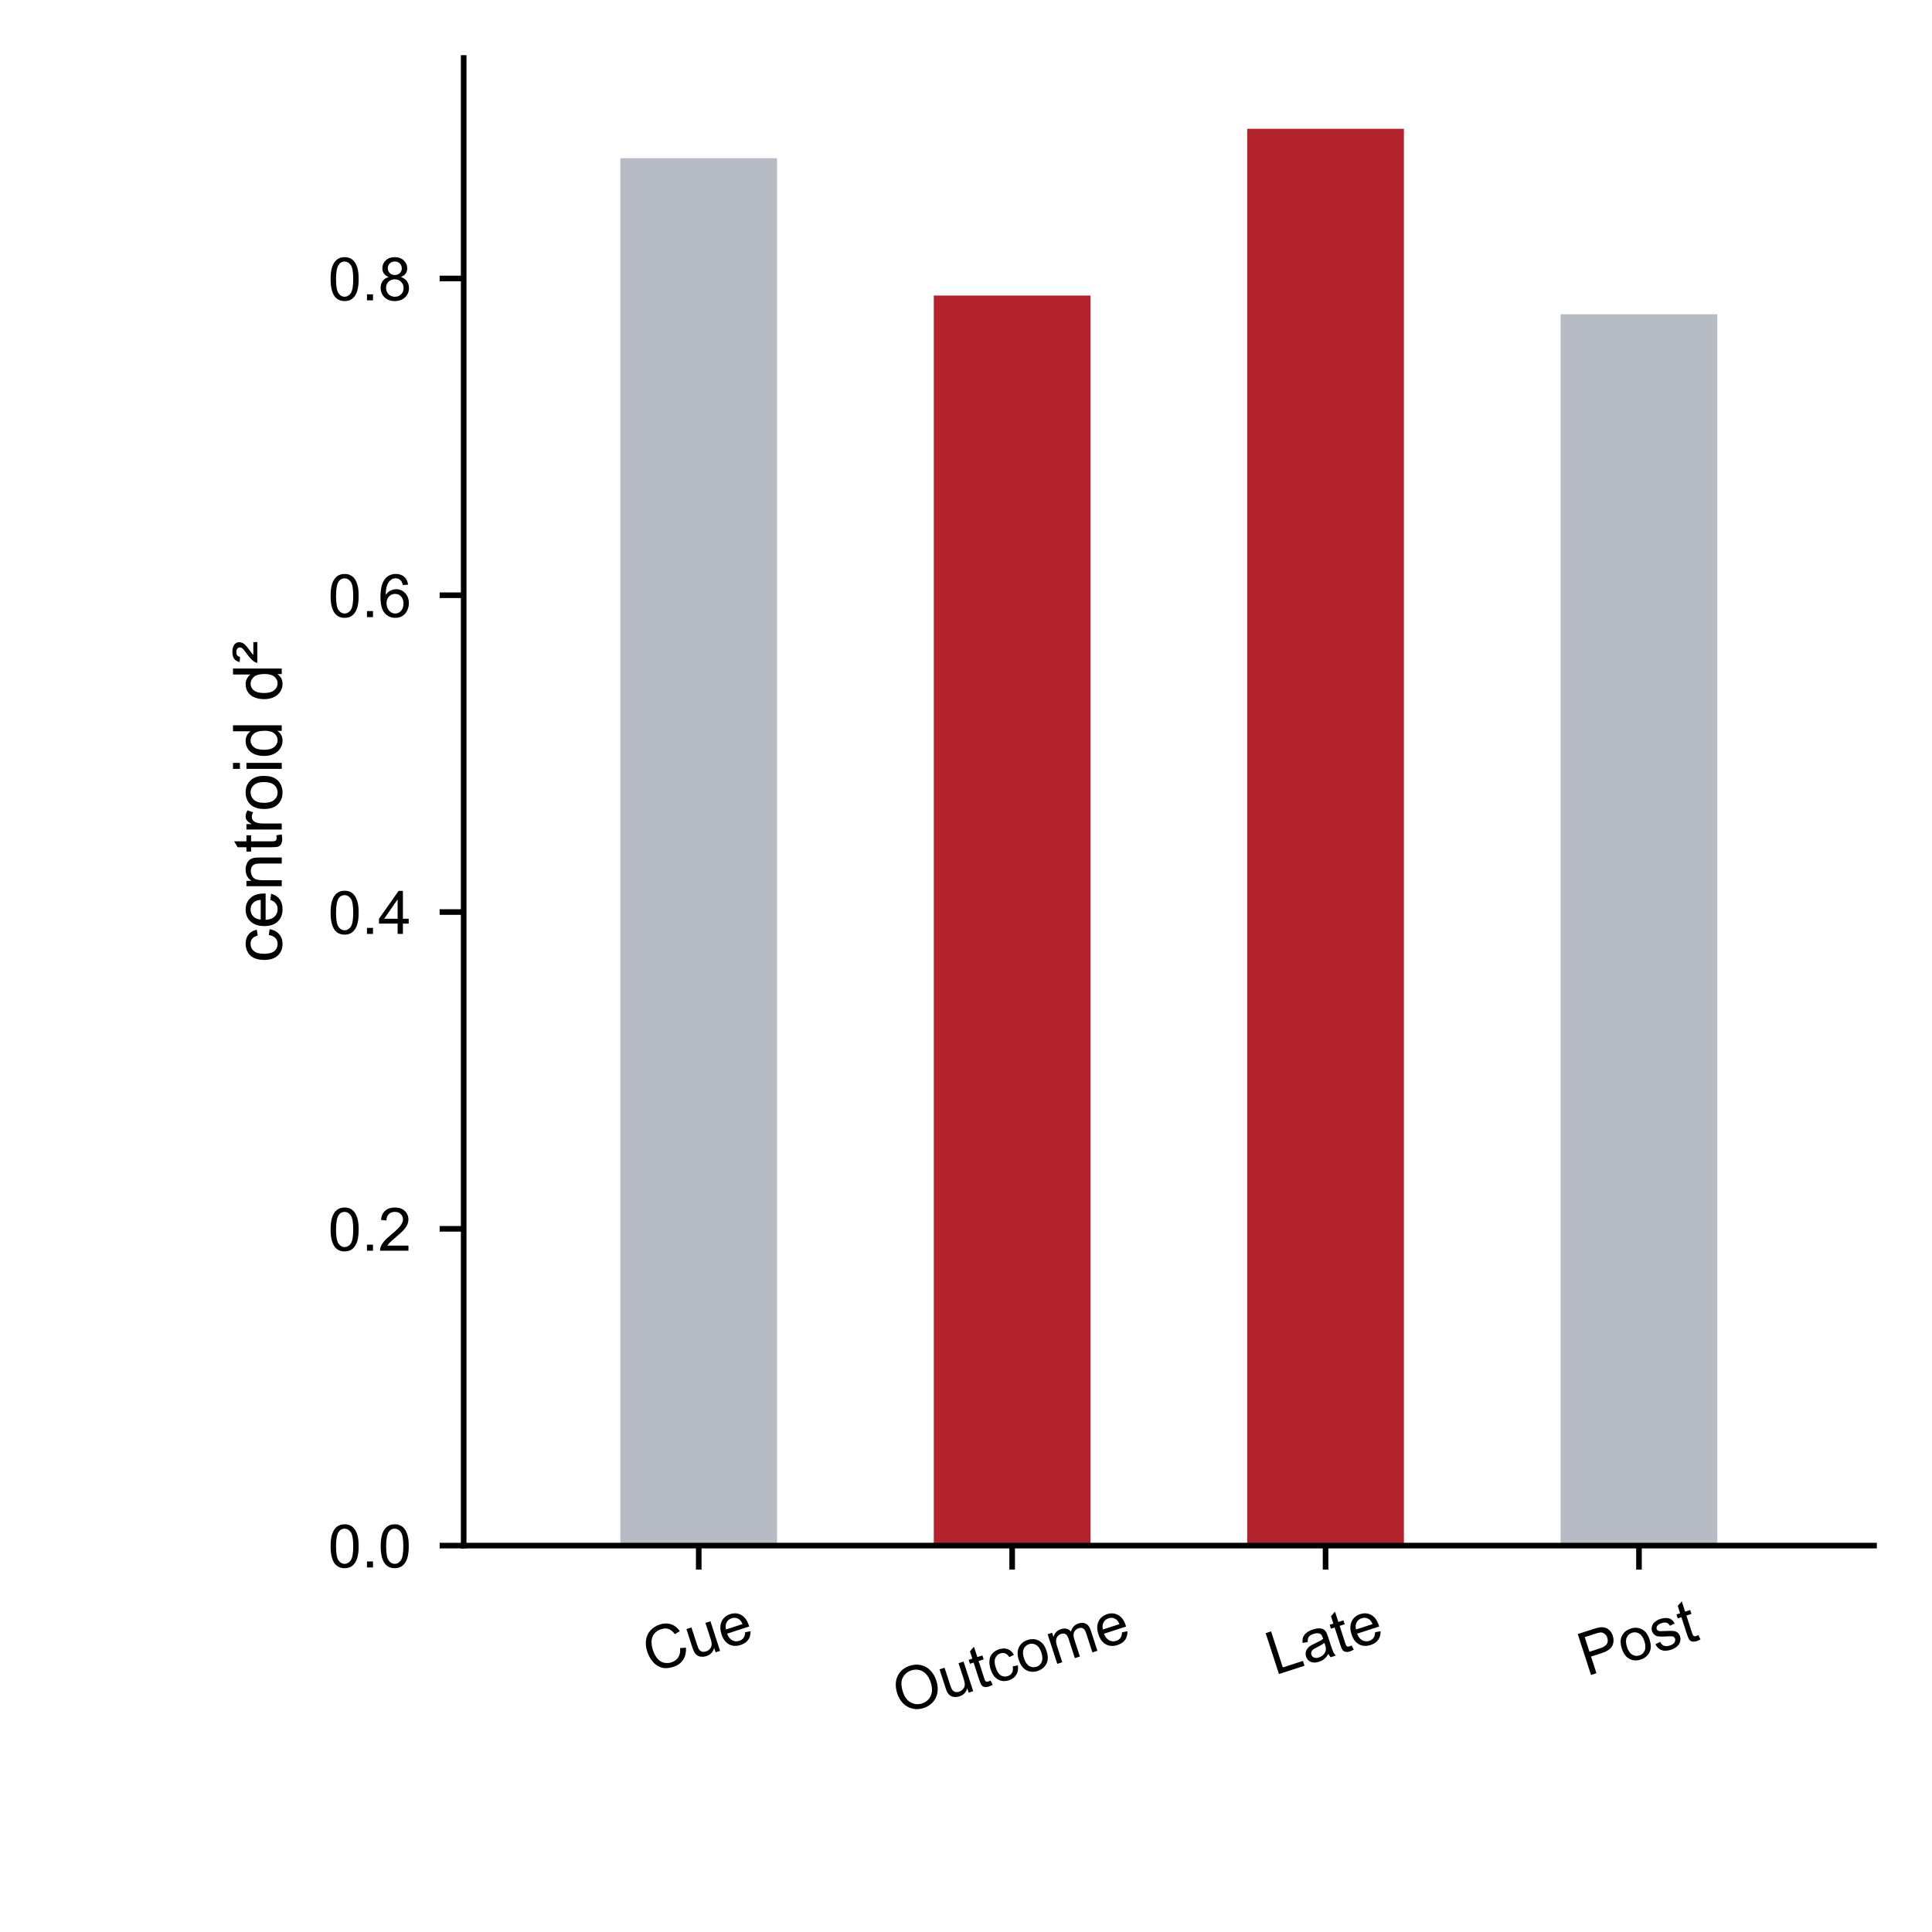
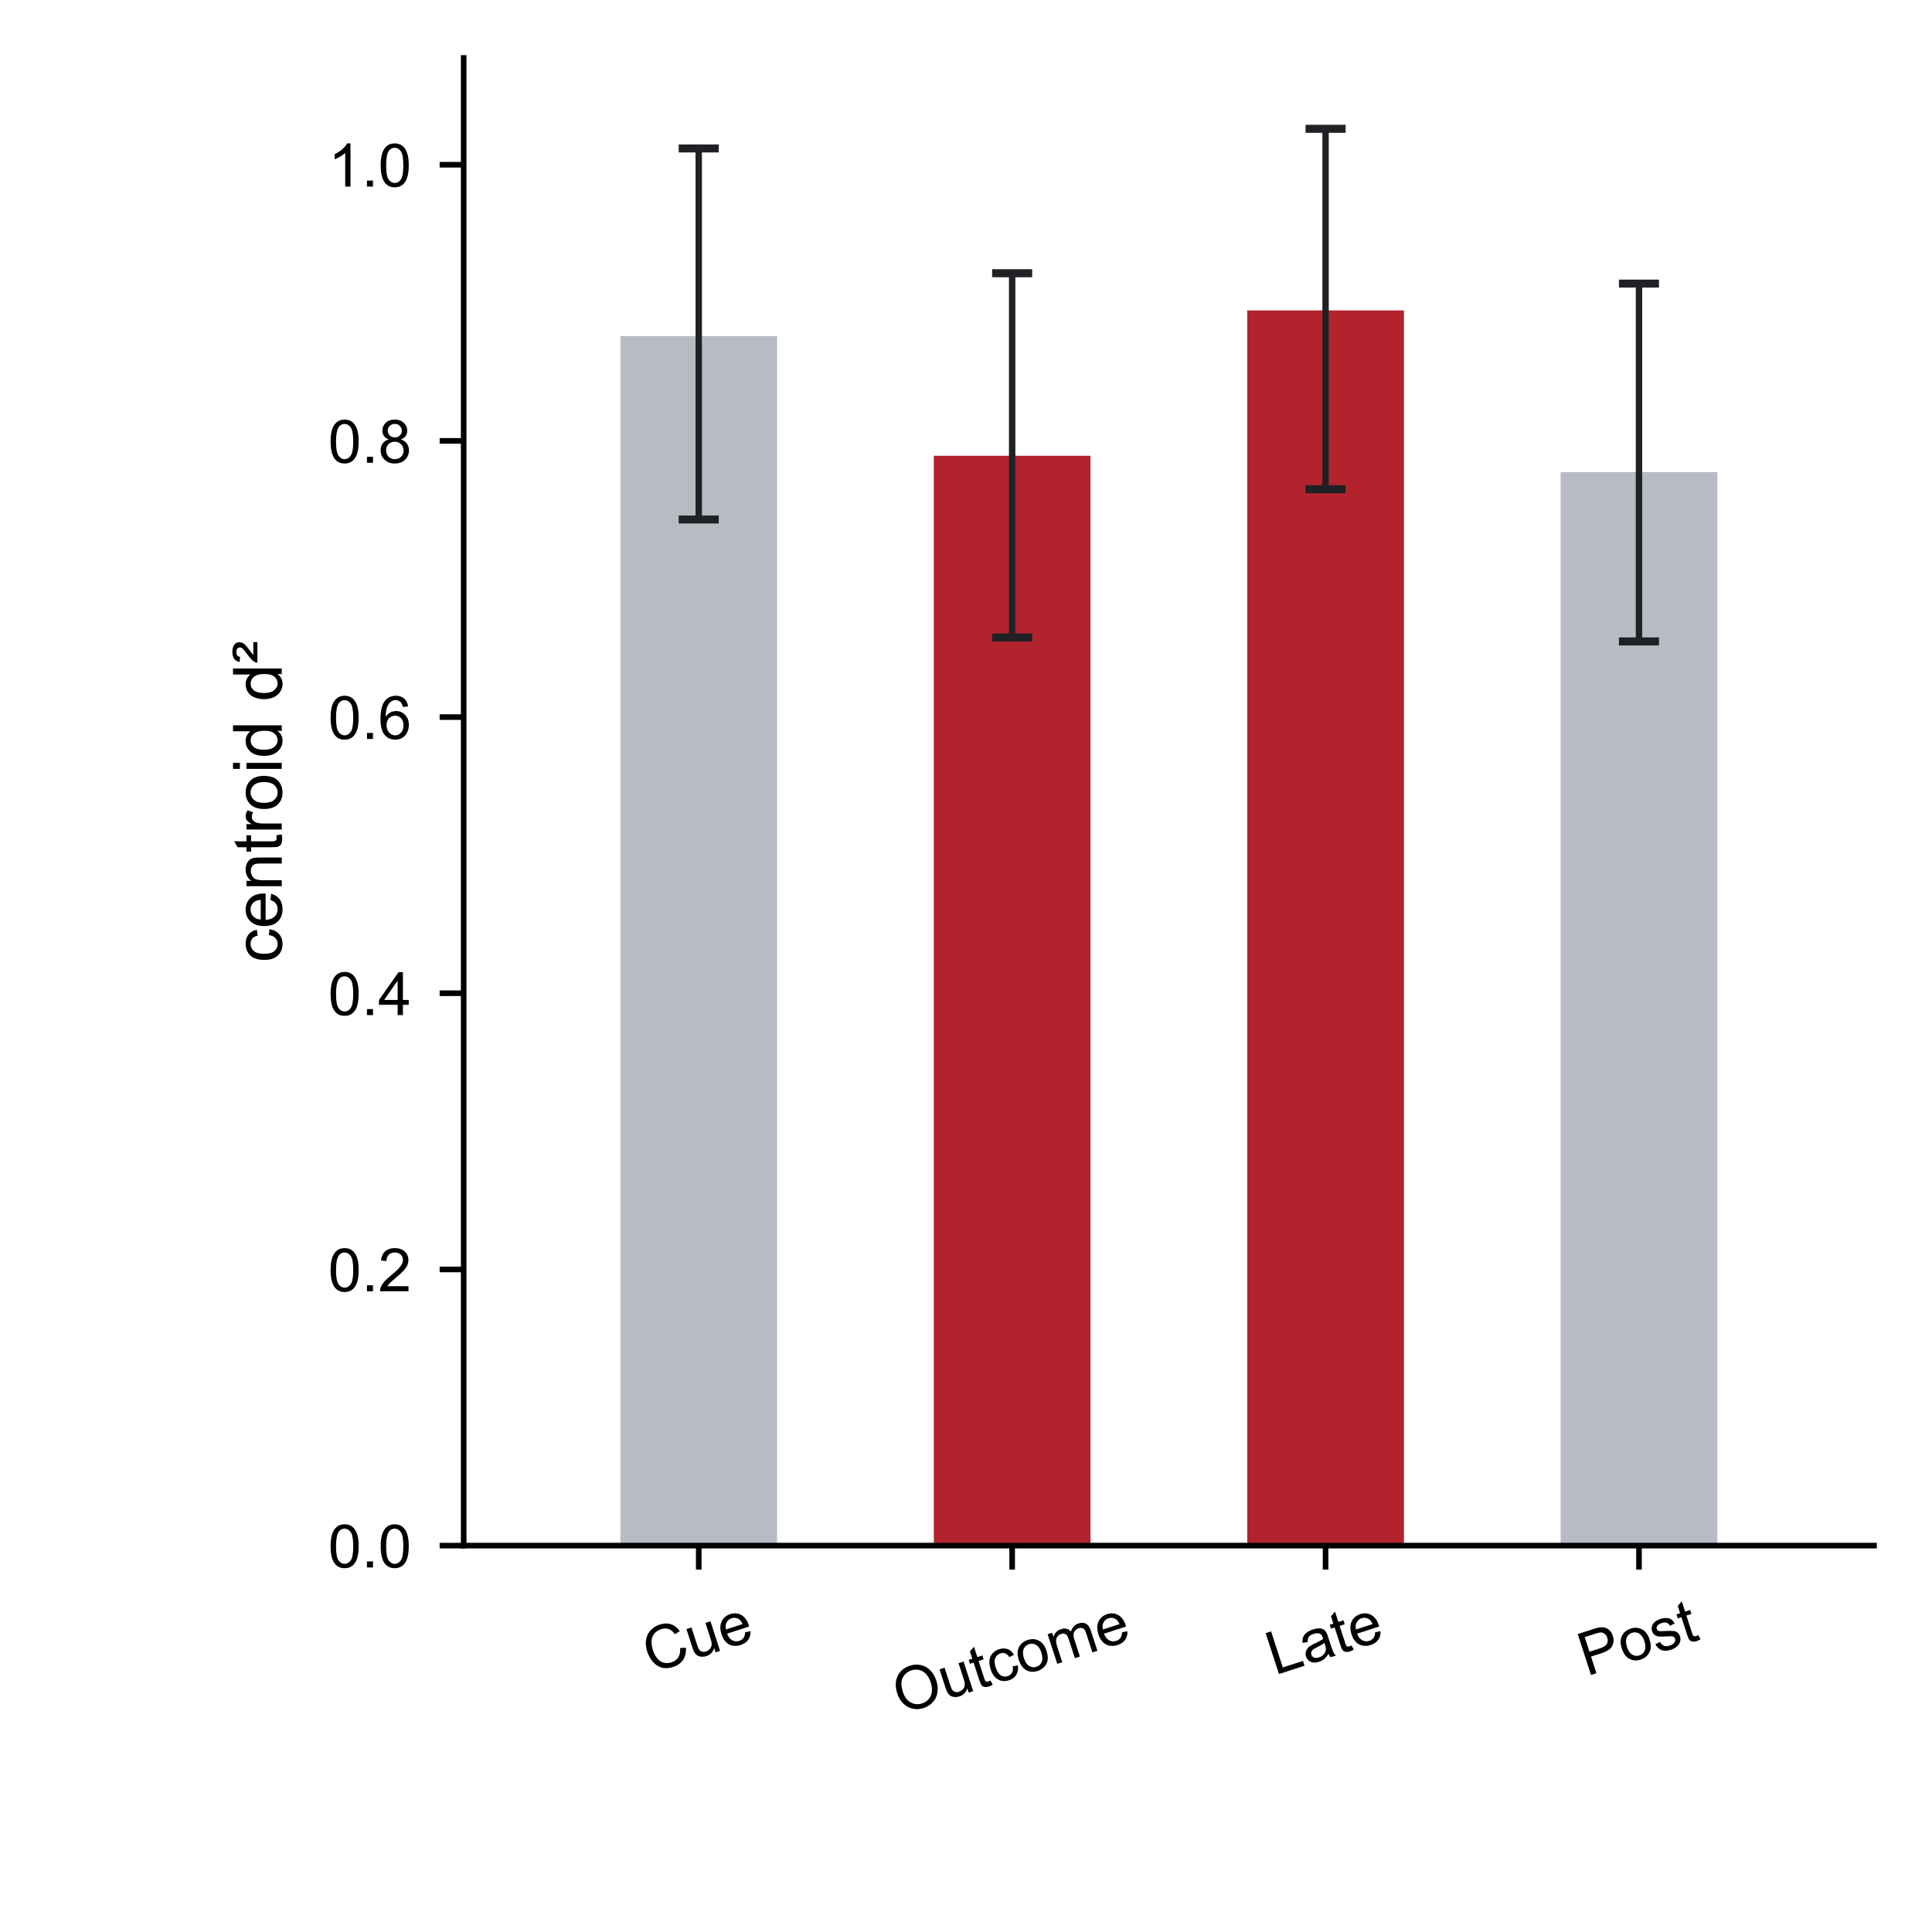
<svg xmlns="http://www.w3.org/2000/svg" xmlns:xlink="http://www.w3.org/1999/xlink" width="241.2pt" height="241.2pt" viewBox="0 0 241.2 241.2" version="1.1">
  <defs>
    <style type="text/css">*{stroke-linejoin: round; stroke-linecap: butt}</style>
  </defs>
  <g id="figure_1">
    <g id="patch_1">
      <path d="M 0 241.2  L 241.2 241.2  L 241.2 0  L 0 0  z " style="fill: #ffffff" />
    </g>
    <g id="axes_1">
      <g id="patch_2">
        <path d="M 57.888 192.96  L 233.964 192.96  L 233.964 7.236  L 57.888 7.236  z " style="fill: #ffffff" />
      </g>
      <g id="patch_3">
-         <path d="M 77.452 192.96  L 97.016 192.96  L 97.016 19.754  L 77.452 19.754  z " clip-path="url(#paa5232a6b1)" style="fill: #b7bcc4" />
+         <path d="M 77.452 192.96  L 97.016 192.96  L 97.016 41.955  L 77.452 41.955  z " clip-path="url(#pc88d4b2059)" style="fill: #b7bcc4" />
      </g>
      <g id="patch_4">
-         <path d="M 116.58 192.96  L 136.144 192.96  L 136.144 36.898  L 116.58 36.898  z " clip-path="url(#paa5232a6b1)" style="fill: #b2232e" />
+         <path d="M 116.58 192.96  L 136.144 192.96  L 136.144 56.902  L 116.58 56.902  z " clip-path="url(#pc88d4b2059)" style="fill: #b2232e" />
      </g>
      <g id="patch_5">
-         <path d="M 155.708 192.96  L 175.272 192.96  L 175.272 16.08  L 155.708 16.08  z " clip-path="url(#paa5232a6b1)" style="fill: #b2232e" />
+         <path d="M 155.708 192.96  L 175.272 192.96  L 175.272 38.752  L 155.708 38.752  z " clip-path="url(#pc88d4b2059)" style="fill: #b2232e" />
      </g>
      <g id="patch_6">
-         <path d="M 194.836 192.96  L 214.4 192.96  L 214.4 39.232  L 194.836 39.232  z " clip-path="url(#paa5232a6b1)" style="fill: #b7bcc4" />
+         <path d="M 194.836 192.96  L 214.4 192.96  L 214.4 58.937  L 194.836 58.937  z " clip-path="url(#pc88d4b2059)" style="fill: #b7bcc4" />
      </g>
      <g id="matplotlib.axis_1">
        <g id="xtick_1">
          <g id="line2d_1">
            <defs>
-               <path id="ma18bc1c9b5" d="M 0 0  L 0 3  " style="stroke: #000000; stroke-width: 0.7" />
+               <path id="m742a06487b" d="M 0 0  L 0 3  " style="stroke: #000000; stroke-width: 0.7" />
            </defs>
            <g>
-               <use xlink:href="#ma18bc1c9b5" x="87.234" y="192.96" style="stroke: #000000; stroke-width: 0.7" />
+               <use xlink:href="#m742a06487b" x="87.234" y="192.96" style="stroke: #000000; stroke-width: 0.7" />
            </g>
          </g>
          <g id="text_1">
            <g transform="translate(81.29155 208.9044) rotate(-18) scale(0.075 -0.075)">
              <defs>
                <path id="ArialMT-26" d="M 3763 1606  L 4369 1453  Q 4178 706 3683 314  Q 3188 -78 2472 -78  Q 1731 -78 1267 223  Q 803 525 561 1097  Q 319 1669 319 2325  Q 319 3041 592 3573  Q 866 4106 1370 4382  Q 1875 4659 2481 4659  Q 3169 4659 3637 4309  Q 4106 3959 4291 3325  L 3694 3184  Q 3534 3684 3231 3912  Q 2928 4141 2469 4141  Q 1941 4141 1586 3887  Q 1231 3634 1087 3207  Q 944 2781 944 2328  Q 944 1744 1114 1308  Q 1284 872 1643 656  Q 2003 441 2422 441  Q 2931 441 3284 734  Q 3638 1028 3763 1606  z " transform="scale(0.015625)" />
                <path id="ArialMT-58" d="M 2597 0  L 2597 488  Q 2209 -75 1544 -75  Q 1250 -75 995 37  Q 741 150 617 320  Q 494 491 444 738  Q 409 903 409 1263  L 409 3319  L 972 3319  L 972 1478  Q 972 1038 1006 884  Q 1059 663 1231 536  Q 1403 409 1656 409  Q 1909 409 2131 539  Q 2353 669 2445 892  Q 2538 1116 2538 1541  L 2538 3319  L 3100 3319  L 3100 0  L 2597 0  z " transform="scale(0.015625)" />
                <path id="ArialMT-48" d="M 2694 1069  L 3275 997  Q 3138 488 2766 206  Q 2394 -75 1816 -75  Q 1088 -75 661 373  Q 234 822 234 1631  Q 234 2469 665 2931  Q 1097 3394 1784 3394  Q 2450 3394 2872 2941  Q 3294 2488 3294 1666  Q 3294 1616 3291 1516  L 816 1516  Q 847 969 1125 678  Q 1403 388 1819 388  Q 2128 388 2347 550  Q 2566 713 2694 1069  z M 847 1978  L 2700 1978  Q 2663 2397 2488 2606  Q 2219 2931 1791 2931  Q 1403 2931 1139 2672  Q 875 2413 847 1978  z " transform="scale(0.015625)" />
              </defs>
              <use xlink:href="#ArialMT-26" />
              <use xlink:href="#ArialMT-58" transform="translate(72.21875 0)" />
              <use xlink:href="#ArialMT-48" transform="translate(127.8281 0)" />
            </g>
          </g>
        </g>
        <g id="xtick_2">
          <g id="line2d_2">
            <g>
-               <use xlink:href="#ma18bc1c9b5" x="126.362" y="192.96" style="stroke: #000000; stroke-width: 0.7" />
+               <use xlink:href="#m742a06487b" x="126.362" y="192.96" style="stroke: #000000; stroke-width: 0.7" />
            </g>
          </g>
          <g id="text_2">
            <g transform="translate(112.4937 214.0593) rotate(-18) scale(0.075 -0.075)">
              <defs>
                <path id="ArialMT-32" d="M 309 2231  Q 309 3372 921 4017  Q 1534 4663 2503 4663  Q 3138 4663 3647 4359  Q 4156 4056 4423 3514  Q 4691 2972 4691 2284  Q 4691 1588 4409 1038  Q 4128 488 3612 205  Q 3097 -78 2500 -78  Q 1853 -78 1343 234  Q 834 547 571 1087  Q 309 1628 309 2231  z M 934 2222  Q 934 1394 1379 917  Q 1825 441 2497 441  Q 3181 441 3623 922  Q 4066 1403 4066 2288  Q 4066 2847 3877 3264  Q 3688 3681 3323 3911  Q 2959 4141 2506 4141  Q 1863 4141 1398 3698  Q 934 3256 934 2222  z " transform="scale(0.015625)" />
                <path id="ArialMT-57" d="M 1650 503  L 1731 6  Q 1494 -44 1306 -44  Q 1000 -44 831 53  Q 663 150 594 308  Q 525 466 525 972  L 525 2881  L 113 2881  L 113 3319  L 525 3319  L 525 4141  L 1084 4478  L 1084 3319  L 1650 3319  L 1650 2881  L 1084 2881  L 1084 941  Q 1084 700 1114 631  Q 1144 563 1211 522  Q 1278 481 1403 481  Q 1497 481 1650 503  z " transform="scale(0.015625)" />
                <path id="ArialMT-46" d="M 2588 1216  L 3141 1144  Q 3050 572 2676 248  Q 2303 -75 1759 -75  Q 1078 -75 664 370  Q 250 816 250 1647  Q 250 2184 428 2587  Q 606 2991 970 3192  Q 1334 3394 1763 3394  Q 2303 3394 2647 3120  Q 2991 2847 3088 2344  L 2541 2259  Q 2463 2594 2264 2762  Q 2066 2931 1784 2931  Q 1359 2931 1093 2626  Q 828 2322 828 1663  Q 828 994 1084 691  Q 1341 388 1753 388  Q 2084 388 2306 591  Q 2528 794 2588 1216  z " transform="scale(0.015625)" />
                <path id="ArialMT-52" d="M 213 1659  Q 213 2581 725 3025  Q 1153 3394 1769 3394  Q 2453 3394 2887 2945  Q 3322 2497 3322 1706  Q 3322 1066 3130 698  Q 2938 331 2570 128  Q 2203 -75 1769 -75  Q 1072 -75 642 372  Q 213 819 213 1659  z M 791 1659  Q 791 1022 1069 705  Q 1347 388 1769 388  Q 2188 388 2466 706  Q 2744 1025 2744 1678  Q 2744 2294 2464 2611  Q 2184 2928 1769 2928  Q 1347 2928 1069 2612  Q 791 2297 791 1659  z " transform="scale(0.015625)" />
                <path id="ArialMT-50" d="M 422 0  L 422 3319  L 925 3319  L 925 2853  Q 1081 3097 1340 3245  Q 1600 3394 1931 3394  Q 2300 3394 2536 3241  Q 2772 3088 2869 2813  Q 3263 3394 3894 3394  Q 4388 3394 4653 3120  Q 4919 2847 4919 2278  L 4919 0  L 4359 0  L 4359 2091  Q 4359 2428 4304 2576  Q 4250 2725 4106 2815  Q 3963 2906 3769 2906  Q 3419 2906 3187 2673  Q 2956 2441 2956 1928  L 2956 0  L 2394 0  L 2394 2156  Q 2394 2531 2256 2718  Q 2119 2906 1806 2906  Q 1569 2906 1367 2781  Q 1166 2656 1075 2415  Q 984 2175 984 1722  L 984 0  L 422 0  z " transform="scale(0.015625)" />
              </defs>
              <use xlink:href="#ArialMT-32" />
              <use xlink:href="#ArialMT-58" transform="translate(77.78125 0)" />
              <use xlink:href="#ArialMT-57" transform="translate(133.3906 0)" />
              <use xlink:href="#ArialMT-46" transform="translate(161.1719 0)" />
              <use xlink:href="#ArialMT-52" transform="translate(211.1719 0)" />
              <use xlink:href="#ArialMT-50" transform="translate(266.7812 0)" />
              <use xlink:href="#ArialMT-48" transform="translate(350.0781 0)" />
            </g>
          </g>
        </g>
        <g id="xtick_3">
          <g id="line2d_3">
            <g>
-               <use xlink:href="#ma18bc1c9b5" x="165.49" y="192.96" style="stroke: #000000; stroke-width: 0.7" />
+               <use xlink:href="#m742a06487b" x="165.49" y="192.96" style="stroke: #000000; stroke-width: 0.7" />
            </g>
          </g>
          <g id="text_3">
            <g transform="translate(159.1491 209.1633) rotate(-18) scale(0.075 -0.075)">
              <defs>
                <path id="ArialMT-2f" d="M 469 0  L 469 4581  L 1075 4581  L 1075 541  L 3331 541  L 3331 0  L 469 0  z " transform="scale(0.015625)" />
                <path id="ArialMT-44" d="M 2588 409  Q 2275 144 1986 34  Q 1697 -75 1366 -75  Q 819 -75 525 192  Q 231 459 231 875  Q 231 1119 342 1320  Q 453 1522 633 1644  Q 813 1766 1038 1828  Q 1203 1872 1538 1913  Q 2219 1994 2541 2106  Q 2544 2222 2544 2253  Q 2544 2597 2384 2738  Q 2169 2928 1744 2928  Q 1347 2928 1158 2789  Q 969 2650 878 2297  L 328 2372  Q 403 2725 575 2942  Q 747 3159 1072 3276  Q 1397 3394 1825 3394  Q 2250 3394 2515 3294  Q 2781 3194 2906 3042  Q 3031 2891 3081 2659  Q 3109 2516 3109 2141  L 3109 1391  Q 3109 606 3145 398  Q 3181 191 3288 0  L 2700 0  Q 2613 175 2588 409  z M 2541 1666  Q 2234 1541 1622 1453  Q 1275 1403 1131 1340  Q 988 1278 909 1158  Q 831 1038 831 891  Q 831 666 1001 516  Q 1172 366 1500 366  Q 1825 366 2078 508  Q 2331 650 2450 897  Q 2541 1088 2541 1459  L 2541 1666  z " transform="scale(0.015625)" />
              </defs>
              <use xlink:href="#ArialMT-2f" />
              <use xlink:href="#ArialMT-44" transform="translate(55.60938 0)" />
              <use xlink:href="#ArialMT-57" transform="translate(111.2188 0)" />
              <use xlink:href="#ArialMT-48" transform="translate(139 0)" />
            </g>
          </g>
        </g>
        <g id="xtick_4">
          <g id="line2d_4">
            <g>
-               <use xlink:href="#ma18bc1c9b5" x="204.618" y="192.96" style="stroke: #000000; stroke-width: 0.7" />
+               <use xlink:href="#m742a06487b" x="204.618" y="192.96" style="stroke: #000000; stroke-width: 0.7" />
            </g>
          </g>
          <g id="text_4">
            <g transform="translate(198.0815 209.2904) rotate(-18) scale(0.075 -0.075)">
              <defs>
                <path id="ArialMT-33" d="M 494 0  L 494 4581  L 2222 4581  Q 2678 4581 2919 4538  Q 3256 4481 3484 4323  Q 3713 4166 3852 3881  Q 3991 3597 3991 3256  Q 3991 2672 3619 2267  Q 3247 1863 2275 1863  L 1100 1863  L 1100 0  L 494 0  z M 1100 2403  L 2284 2403  Q 2872 2403 3119 2622  Q 3366 2841 3366 3238  Q 3366 3525 3220 3729  Q 3075 3934 2838 4000  Q 2684 4041 2272 4041  L 1100 4041  L 1100 2403  z " transform="scale(0.015625)" />
                <path id="ArialMT-56" d="M 197 991  L 753 1078  Q 800 744 1014 566  Q 1228 388 1613 388  Q 2000 388 2187 545  Q 2375 703 2375 916  Q 2375 1106 2209 1216  Q 2094 1291 1634 1406  Q 1016 1563 777 1677  Q 538 1791 414 1992  Q 291 2194 291 2438  Q 291 2659 392 2848  Q 494 3038 669 3163  Q 800 3259 1026 3326  Q 1253 3394 1513 3394  Q 1903 3394 2198 3281  Q 2494 3169 2634 2976  Q 2775 2784 2828 2463  L 2278 2388  Q 2241 2644 2061 2787  Q 1881 2931 1553 2931  Q 1166 2931 1000 2803  Q 834 2675 834 2503  Q 834 2394 903 2306  Q 972 2216 1119 2156  Q 1203 2125 1616 2013  Q 2213 1853 2448 1751  Q 2684 1650 2818 1456  Q 2953 1263 2953 975  Q 2953 694 2789 445  Q 2625 197 2315 61  Q 2006 -75 1616 -75  Q 969 -75 630 194  Q 291 463 197 991  z " transform="scale(0.015625)" />
              </defs>
              <use xlink:href="#ArialMT-33" />
              <use xlink:href="#ArialMT-52" transform="translate(66.70312 0)" />
              <use xlink:href="#ArialMT-56" transform="translate(122.3125 0)" />
              <use xlink:href="#ArialMT-57" transform="translate(172.3125 0)" />
            </g>
          </g>
        </g>
      </g>
      <g id="matplotlib.axis_2">
        <g id="ytick_1">
          <g id="line2d_5">
            <defs>
-               <path id="mca947e6d57" d="M 0 0  L -3 0  " style="stroke: #000000; stroke-width: 0.7" />
+               <path id="me184cfffb0" d="M 0 0  L -3 0  " style="stroke: #000000; stroke-width: 0.7" />
            </defs>
            <g>
-               <use xlink:href="#mca947e6d57" x="57.888" y="192.96" style="stroke: #000000; stroke-width: 0.7" />
+               <use xlink:href="#me184cfffb0" x="57.888" y="192.96" style="stroke: #000000; stroke-width: 0.7" />
            </g>
          </g>
          <g id="text_5">
            <g transform="translate(40.963 195.6901) scale(0.075 -0.075)">
              <defs>
                <path id="ArialMT-13" d="M 266 2259  Q 266 3072 433 3567  Q 600 4063 929 4331  Q 1259 4600 1759 4600  Q 2128 4600 2406 4451  Q 2684 4303 2865 4023  Q 3047 3744 3150 3342  Q 3253 2941 3253 2259  Q 3253 1453 3087 958  Q 2922 463 2592 192  Q 2263 -78 1759 -78  Q 1097 -78 719 397  Q 266 969 266 2259  z M 844 2259  Q 844 1131 1108 757  Q 1372 384 1759 384  Q 2147 384 2411 759  Q 2675 1134 2675 2259  Q 2675 3391 2411 3762  Q 2147 4134 1753 4134  Q 1366 4134 1134 3806  Q 844 3388 844 2259  z " transform="scale(0.015625)" />
                <path id="ArialMT-11" d="M 581 0  L 581 641  L 1222 641  L 1222 0  L 581 0  z " transform="scale(0.015625)" />
              </defs>
              <use xlink:href="#ArialMT-13" />
              <use xlink:href="#ArialMT-11" transform="translate(55.60938 0)" />
              <use xlink:href="#ArialMT-13" transform="translate(83.39062 0)" />
            </g>
          </g>
        </g>
        <g id="ytick_2">
          <g id="line2d_6">
            <g>
-               <use xlink:href="#mca947e6d57" x="57.888" y="153.411" style="stroke: #000000; stroke-width: 0.7" />
+               <use xlink:href="#me184cfffb0" x="57.888" y="158.481" style="stroke: #000000; stroke-width: 0.7" />
            </g>
          </g>
          <g id="text_6">
-             <g transform="translate(40.963 156.1416) scale(0.075 -0.075)">
+             <g transform="translate(40.963 161.2108) scale(0.075 -0.075)">
              <defs>
                <path id="ArialMT-15" d="M 3222 541  L 3222 0  L 194 0  Q 188 203 259 391  Q 375 700 629 1000  Q 884 1300 1366 1694  Q 2113 2306 2375 2664  Q 2638 3022 2638 3341  Q 2638 3675 2398 3904  Q 2159 4134 1775 4134  Q 1369 4134 1125 3890  Q 881 3647 878 3216  L 300 3275  Q 359 3922 746 4261  Q 1134 4600 1788 4600  Q 2447 4600 2831 4234  Q 3216 3869 3216 3328  Q 3216 3053 3103 2787  Q 2991 2522 2730 2228  Q 2469 1934 1863 1422  Q 1356 997 1212 845  Q 1069 694 975 541  L 3222 541  z " transform="scale(0.015625)" />
              </defs>
              <use xlink:href="#ArialMT-13" />
              <use xlink:href="#ArialMT-11" transform="translate(55.60938 0)" />
              <use xlink:href="#ArialMT-15" transform="translate(83.39062 0)" />
            </g>
          </g>
        </g>
        <g id="ytick_3">
          <g id="line2d_7">
            <g>
-               <use xlink:href="#mca947e6d57" x="57.888" y="113.863" style="stroke: #000000; stroke-width: 0.7" />
+               <use xlink:href="#me184cfffb0" x="57.888" y="124.001" style="stroke: #000000; stroke-width: 0.7" />
            </g>
          </g>
          <g id="text_7">
-             <g transform="translate(40.963 116.5931) scale(0.075 -0.075)">
+             <g transform="translate(40.963 126.7315) scale(0.075 -0.075)">
              <defs>
                <path id="ArialMT-17" d="M 2069 0  L 2069 1097  L 81 1097  L 81 1613  L 2172 4581  L 2631 4581  L 2631 1613  L 3250 1613  L 3250 1097  L 2631 1097  L 2631 0  L 2069 0  z M 2069 1613  L 2069 3678  L 634 1613  L 2069 1613  z " transform="scale(0.015625)" />
              </defs>
              <use xlink:href="#ArialMT-13" />
              <use xlink:href="#ArialMT-11" transform="translate(55.60938 0)" />
              <use xlink:href="#ArialMT-17" transform="translate(83.39062 0)" />
            </g>
          </g>
        </g>
        <g id="ytick_4">
          <g id="line2d_8">
            <g>
-               <use xlink:href="#mca947e6d57" x="57.888" y="74.314" style="stroke: #000000; stroke-width: 0.7" />
+               <use xlink:href="#me184cfffb0" x="57.888" y="89.522" style="stroke: #000000; stroke-width: 0.7" />
            </g>
          </g>
          <g id="text_8">
-             <g transform="translate(40.963 77.04459) scale(0.075 -0.075)">
+             <g transform="translate(40.963 92.25227) scale(0.075 -0.075)">
              <defs>
                <path id="ArialMT-19" d="M 3184 3459  L 2625 3416  Q 2550 3747 2413 3897  Q 2184 4138 1850 4138  Q 1581 4138 1378 3988  Q 1113 3794 959 3422  Q 806 3050 800 2363  Q 1003 2672 1297 2822  Q 1591 2972 1913 2972  Q 2475 2972 2870 2558  Q 3266 2144 3266 1488  Q 3266 1056 3080 686  Q 2894 316 2569 119  Q 2244 -78 1831 -78  Q 1128 -78 684 439  Q 241 956 241 2144  Q 241 3472 731 4075  Q 1159 4600 1884 4600  Q 2425 4600 2770 4297  Q 3116 3994 3184 3459  z M 888 1484  Q 888 1194 1011 928  Q 1134 663 1356 523  Q 1578 384 1822 384  Q 2178 384 2434 671  Q 2691 959 2691 1453  Q 2691 1928 2437 2201  Q 2184 2475 1800 2475  Q 1419 2475 1153 2201  Q 888 1928 888 1484  z " transform="scale(0.015625)" />
              </defs>
              <use xlink:href="#ArialMT-13" />
              <use xlink:href="#ArialMT-11" transform="translate(55.60938 0)" />
              <use xlink:href="#ArialMT-19" transform="translate(83.39062 0)" />
            </g>
          </g>
        </g>
        <g id="ytick_5">
          <g id="line2d_9">
            <g>
-               <use xlink:href="#mca947e6d57" x="57.888" y="34.766" style="stroke: #000000; stroke-width: 0.7" />
+               <use xlink:href="#me184cfffb0" x="57.888" y="55.043" style="stroke: #000000; stroke-width: 0.7" />
            </g>
          </g>
          <g id="text_9">
-             <g transform="translate(40.963 37.49609) scale(0.075 -0.075)">
+             <g transform="translate(40.963 57.77299) scale(0.075 -0.075)">
              <defs>
                <path id="ArialMT-1b" d="M 1131 2484  Q 781 2613 612 2850  Q 444 3088 444 3419  Q 444 3919 803 4259  Q 1163 4600 1759 4600  Q 2359 4600 2725 4251  Q 3091 3903 3091 3403  Q 3091 3084 2923 2848  Q 2756 2613 2416 2484  Q 2838 2347 3058 2040  Q 3278 1734 3278 1309  Q 3278 722 2862 322  Q 2447 -78 1769 -78  Q 1091 -78 675 323  Q 259 725 259 1325  Q 259 1772 486 2073  Q 713 2375 1131 2484  z M 1019 3438  Q 1019 3113 1228 2906  Q 1438 2700 1772 2700  Q 2097 2700 2305 2904  Q 2513 3109 2513 3406  Q 2513 3716 2298 3927  Q 2084 4138 1766 4138  Q 1444 4138 1231 3931  Q 1019 3725 1019 3438  z M 838 1322  Q 838 1081 952 856  Q 1066 631 1291 507  Q 1516 384 1775 384  Q 2178 384 2440 643  Q 2703 903 2703 1303  Q 2703 1709 2433 1975  Q 2163 2241 1756 2241  Q 1359 2241 1098 1978  Q 838 1716 838 1322  z " transform="scale(0.015625)" />
              </defs>
              <use xlink:href="#ArialMT-13" />
              <use xlink:href="#ArialMT-11" transform="translate(55.60938 0)" />
              <use xlink:href="#ArialMT-1b" transform="translate(83.39062 0)" />
            </g>
          </g>
        </g>
-         <g id="text_10">
+         <g id="ytick_6">
+           <g id="line2d_10">
+             <g>
+               <use xlink:href="#me184cfffb0" x="57.888" y="20.564" style="stroke: #000000; stroke-width: 0.7" />
+             </g>
+           </g>
+           <g id="text_10">
+             <g transform="translate(40.963 23.29371) scale(0.075 -0.075)">
+               <defs>
+                 <path id="ArialMT-14" d="M 2384 0  L 1822 0  L 1822 3584  Q 1619 3391 1289 3197  Q 959 3003 697 2906  L 697 3450  Q 1169 3672 1522 3987  Q 1875 4303 2022 4600  L 2384 4600  L 2384 0  z " transform="scale(0.015625)" />
+               </defs>
+               <use xlink:href="#ArialMT-14" />
+               <use xlink:href="#ArialMT-11" transform="translate(55.60938 0)" />
+               <use xlink:href="#ArialMT-13" transform="translate(83.39062 0)" />
+             </g>
+           </g>
+         </g>
+         <g id="text_11">
          <g transform="translate(35.17418 120.1759) rotate(-90) scale(0.085 -0.085)">
            <defs>
              <path id="ArialMT-51" d="M 422 0  L 422 3319  L 928 3319  L 928 2847  Q 1294 3394 1984 3394  Q 2284 3394 2536 3286  Q 2788 3178 2913 3003  Q 3038 2828 3088 2588  Q 3119 2431 3119 2041  L 3119 0  L 2556 0  L 2556 2019  Q 2556 2363 2490 2533  Q 2425 2703 2258 2804  Q 2091 2906 1866 2906  Q 1506 2906 1245 2678  Q 984 2450 984 1813  L 984 0  L 422 0  z " transform="scale(0.015625)" />
              <path id="ArialMT-55" d="M 416 0  L 416 3319  L 922 3319  L 922 2816  Q 1116 3169 1280 3281  Q 1444 3394 1641 3394  Q 1925 3394 2219 3213  L 2025 2691  Q 1819 2813 1613 2813  Q 1428 2813 1281 2702  Q 1134 2591 1072 2394  Q 978 2094 978 1738  L 978 0  L 416 0  z " transform="scale(0.015625)" />
              <path id="ArialMT-4c" d="M 425 3934  L 425 4581  L 988 4581  L 988 3934  L 425 3934  z M 425 0  L 425 3319  L 988 3319  L 988 0  L 425 0  z " transform="scale(0.015625)" />
              <path id="ArialMT-47" d="M 2575 0  L 2575 419  Q 2259 -75 1647 -75  Q 1250 -75 917 144  Q 584 363 401 755  Q 219 1147 219 1656  Q 219 2153 384 2558  Q 550 2963 881 3178  Q 1213 3394 1622 3394  Q 1922 3394 2156 3267  Q 2391 3141 2538 2938  L 2538 4581  L 3097 4581  L 3097 0  L 2575 0  z M 797 1656  Q 797 1019 1065 703  Q 1334 388 1700 388  Q 2069 388 2326 689  Q 2584 991 2584 1609  Q 2584 2291 2321 2609  Q 2059 2928 1675 2928  Q 1300 2928 1048 2622  Q 797 2316 797 1656  z " transform="scale(0.015625)" />
              <path id="ArialMT-3" transform="scale(0.015625)" />
              <path id="ArialMT-f0" d="M 78 2291  Q 97 2469 225 2647  Q 422 2916 872 3242  Q 1322 3569 1406 3663  Q 1522 3791 1522 3925  Q 1522 4075 1412 4172  Q 1303 4269 1091 4269  Q 884 4269 782 4195  Q 681 4122 616 3913  L 144 3963  Q 234 4309 457 4473  Q 681 4638 1100 4638  Q 1572 4638 1792 4453  Q 2013 4269 2013 4003  Q 2013 3741 1828 3506  Q 1688 3331 1188 2972  Q 928 2781 819 2669  L 2025 2669  L 2025 2291  L 78 2291  z " transform="scale(0.015625)" />
            </defs>
            <use xlink:href="#ArialMT-46" />
            <use xlink:href="#ArialMT-48" transform="translate(50 0)" />
            <use xlink:href="#ArialMT-51" transform="translate(105.6094 0)" />
            <use xlink:href="#ArialMT-57" transform="translate(161.2188 0)" />
            <use xlink:href="#ArialMT-55" transform="translate(189 0)" />
            <use xlink:href="#ArialMT-52" transform="translate(222.2969 0)" />
            <use xlink:href="#ArialMT-4c" transform="translate(277.9062 0)" />
            <use xlink:href="#ArialMT-47" transform="translate(300.125 0)" />
            <use xlink:href="#ArialMT-3" transform="translate(355.7344 0)" />
            <use xlink:href="#ArialMT-47" transform="translate(383.5156 0)" />
            <use xlink:href="#ArialMT-f0" transform="translate(439.125 0)" />
          </g>
        </g>
      </g>
+       <g id="LineCollection_1">
+         <path d="M 87.234 64.858  L 87.234 18.535  " clip-path="url(#pc88d4b2059)" style="fill: none; stroke: #202124; stroke-width: 0.8" />
+         <path d="M 126.362 79.582  L 126.362 34.109  " clip-path="url(#pc88d4b2059)" style="fill: none; stroke: #202124; stroke-width: 0.8" />
+         <path d="M 165.49 61.078  L 165.49 16.08  " clip-path="url(#pc88d4b2059)" style="fill: none; stroke: #202124; stroke-width: 0.8" />
+         <path d="M 204.618 80.078  L 204.618 35.406  " clip-path="url(#pc88d4b2059)" style="fill: none; stroke: #202124; stroke-width: 0.8" />
+       </g>
+       <g id="line2d_11">
+         <defs>
+           <path id="mdc0d5169ef" d="M 2.5 0  L -2.5 -0  " style="stroke: #202124" />
+         </defs>
+         <g clip-path="url(#pc88d4b2059)">
+           <use xlink:href="#mdc0d5169ef" x="87.234" y="64.858" style="fill: #1f77b4; stroke: #202124" />
+           <use xlink:href="#mdc0d5169ef" x="126.362" y="79.582" style="fill: #1f77b4; stroke: #202124" />
+           <use xlink:href="#mdc0d5169ef" x="165.49" y="61.078" style="fill: #1f77b4; stroke: #202124" />
+           <use xlink:href="#mdc0d5169ef" x="204.618" y="80.078" style="fill: #1f77b4; stroke: #202124" />
+         </g>
+       </g>
+       <g id="line2d_12">
+         <g clip-path="url(#pc88d4b2059)">
+           <use xlink:href="#mdc0d5169ef" x="87.234" y="18.535" style="fill: #1f77b4; stroke: #202124" />
+           <use xlink:href="#mdc0d5169ef" x="126.362" y="34.109" style="fill: #1f77b4; stroke: #202124" />
+           <use xlink:href="#mdc0d5169ef" x="165.49" y="16.08" style="fill: #1f77b4; stroke: #202124" />
+           <use xlink:href="#mdc0d5169ef" x="204.618" y="35.406" style="fill: #1f77b4; stroke: #202124" />
+         </g>
+       </g>
      <g id="patch_7">
        <path d="M 57.888 192.96  L 57.888 7.236  " style="fill: none; stroke: #000000; stroke-width: 0.7; stroke-linejoin: miter; stroke-linecap: square" />
      </g>
      <g id="patch_8">
        <path d="M 57.888 192.96  L 233.964 192.96  " style="fill: none; stroke: #000000; stroke-width: 0.7; stroke-linejoin: miter; stroke-linecap: square" />
      </g>
    </g>
  </g>
  <defs>
-     <clipPath id="paa5232a6b1">
+     <clipPath id="pc88d4b2059">
      <rect x="57.888" y="7.236" width="176.076" height="185.724" />
    </clipPath>
  </defs>
</svg>
